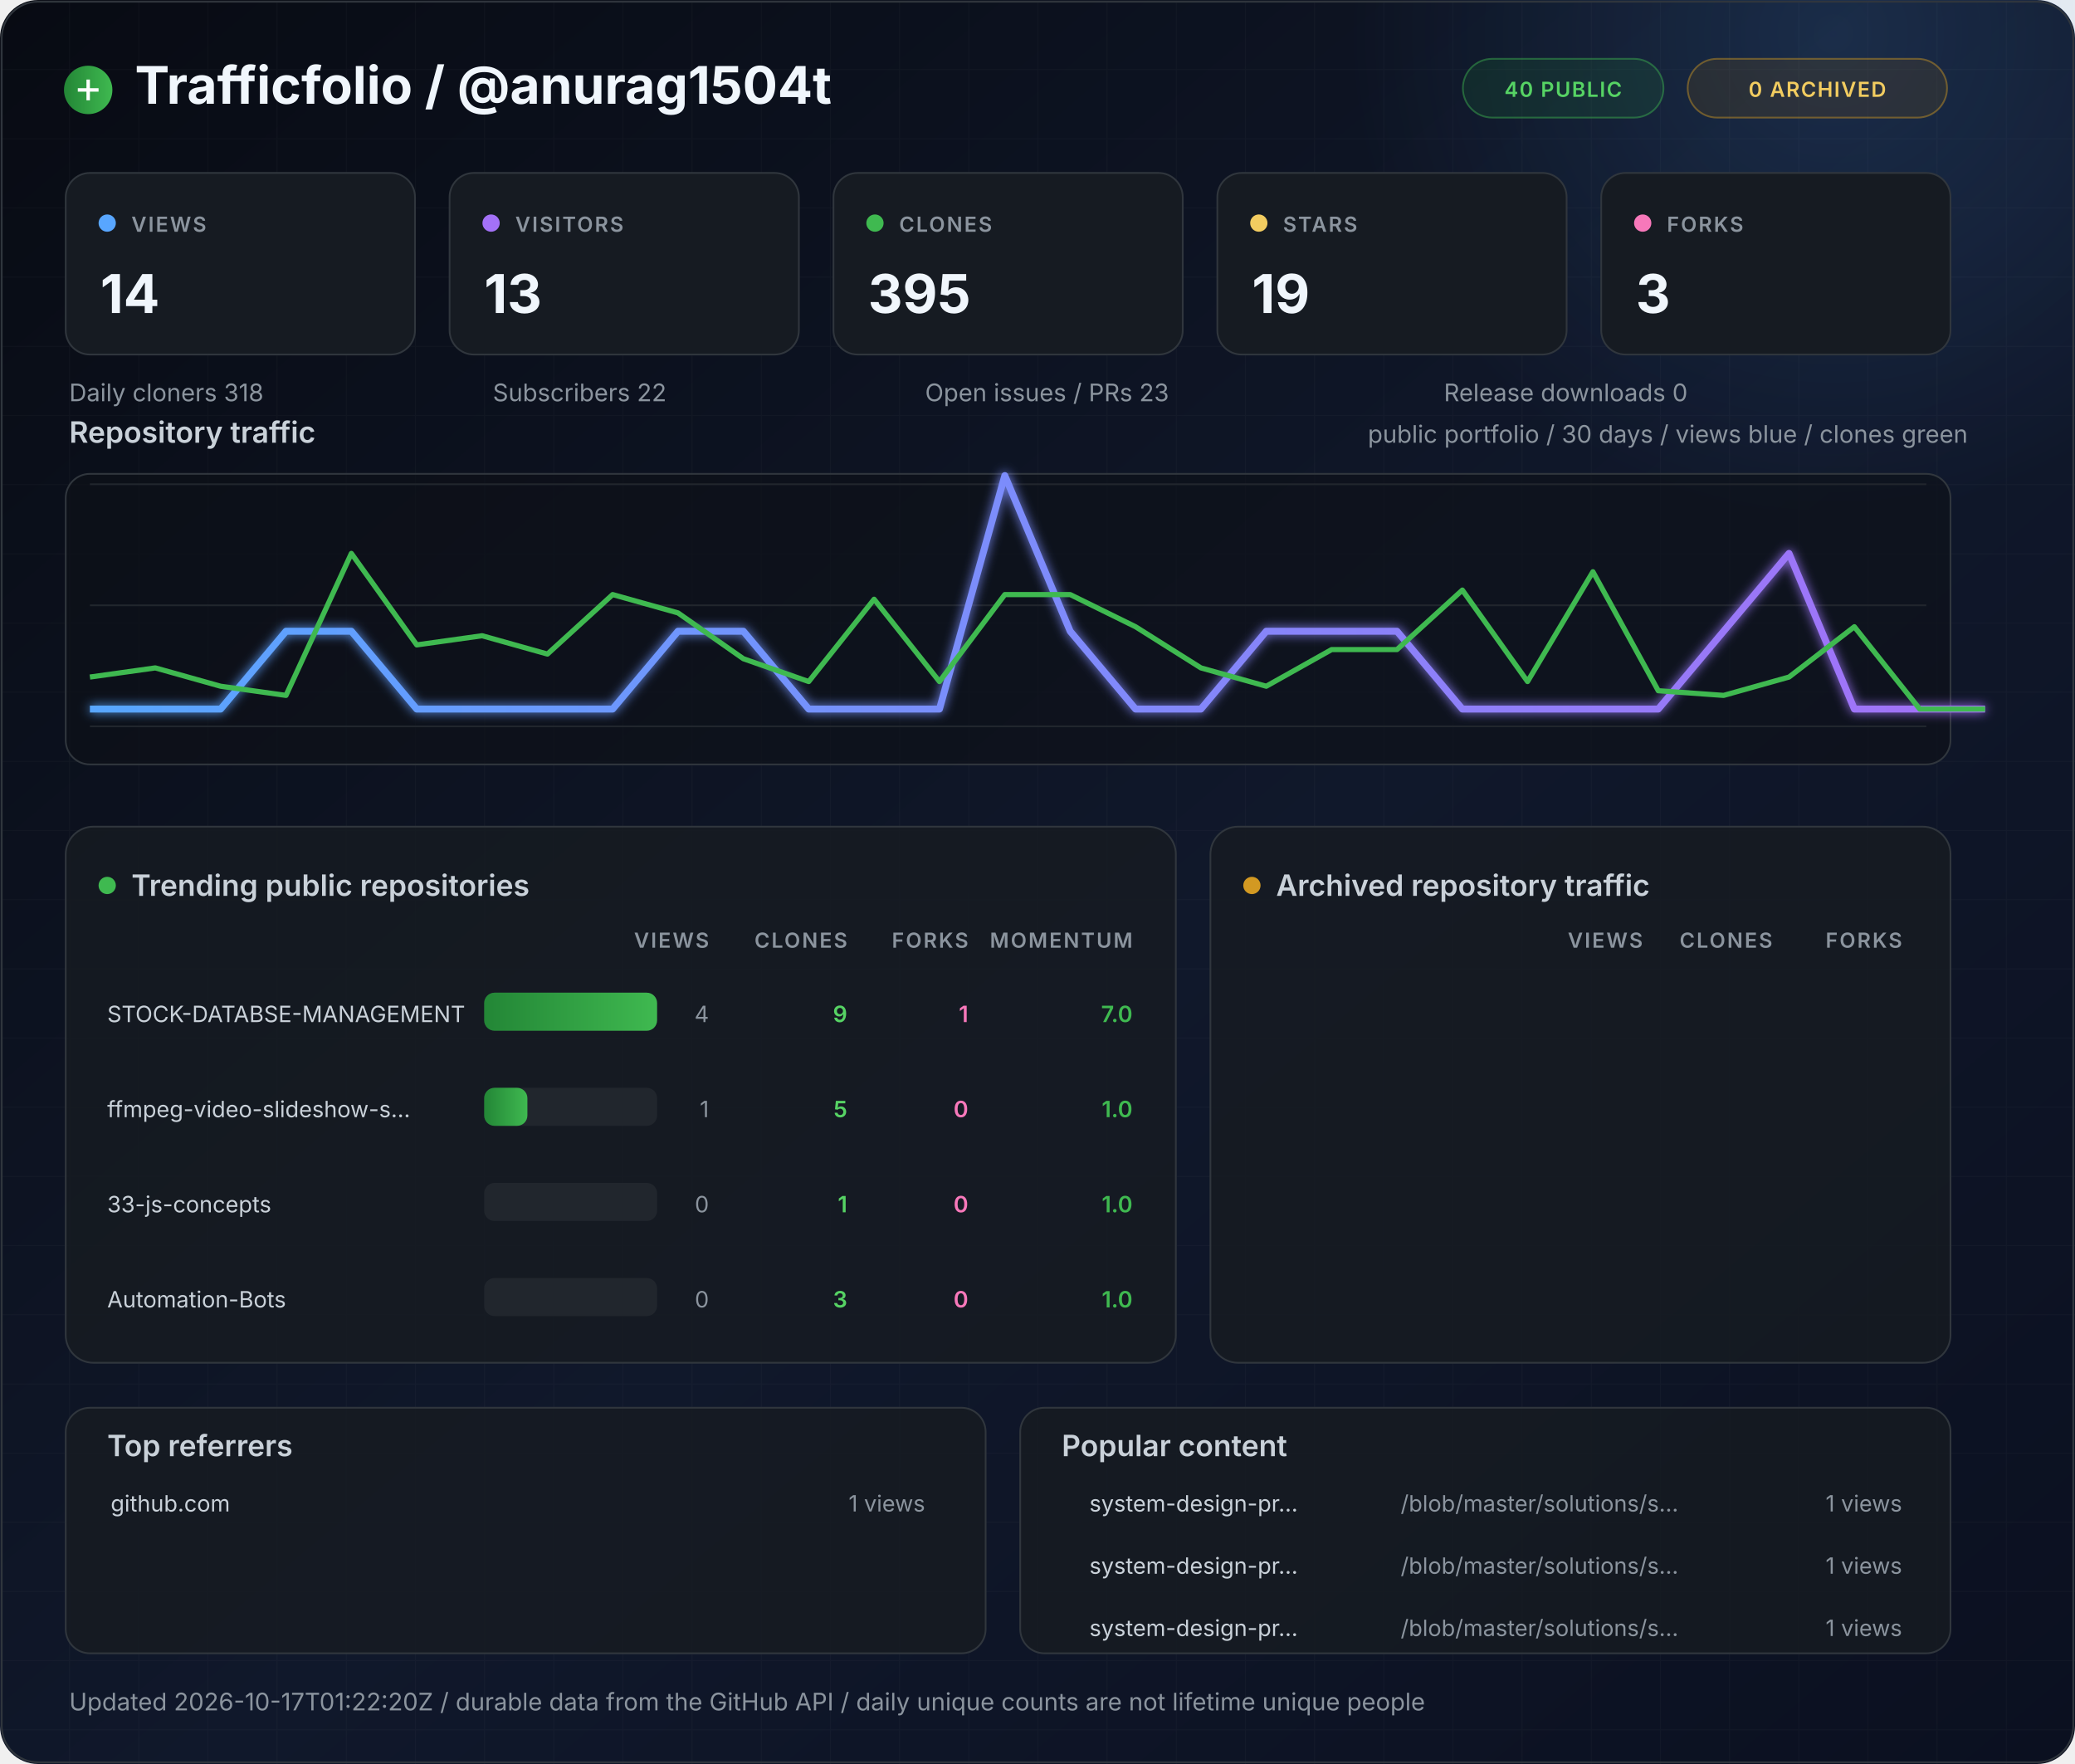
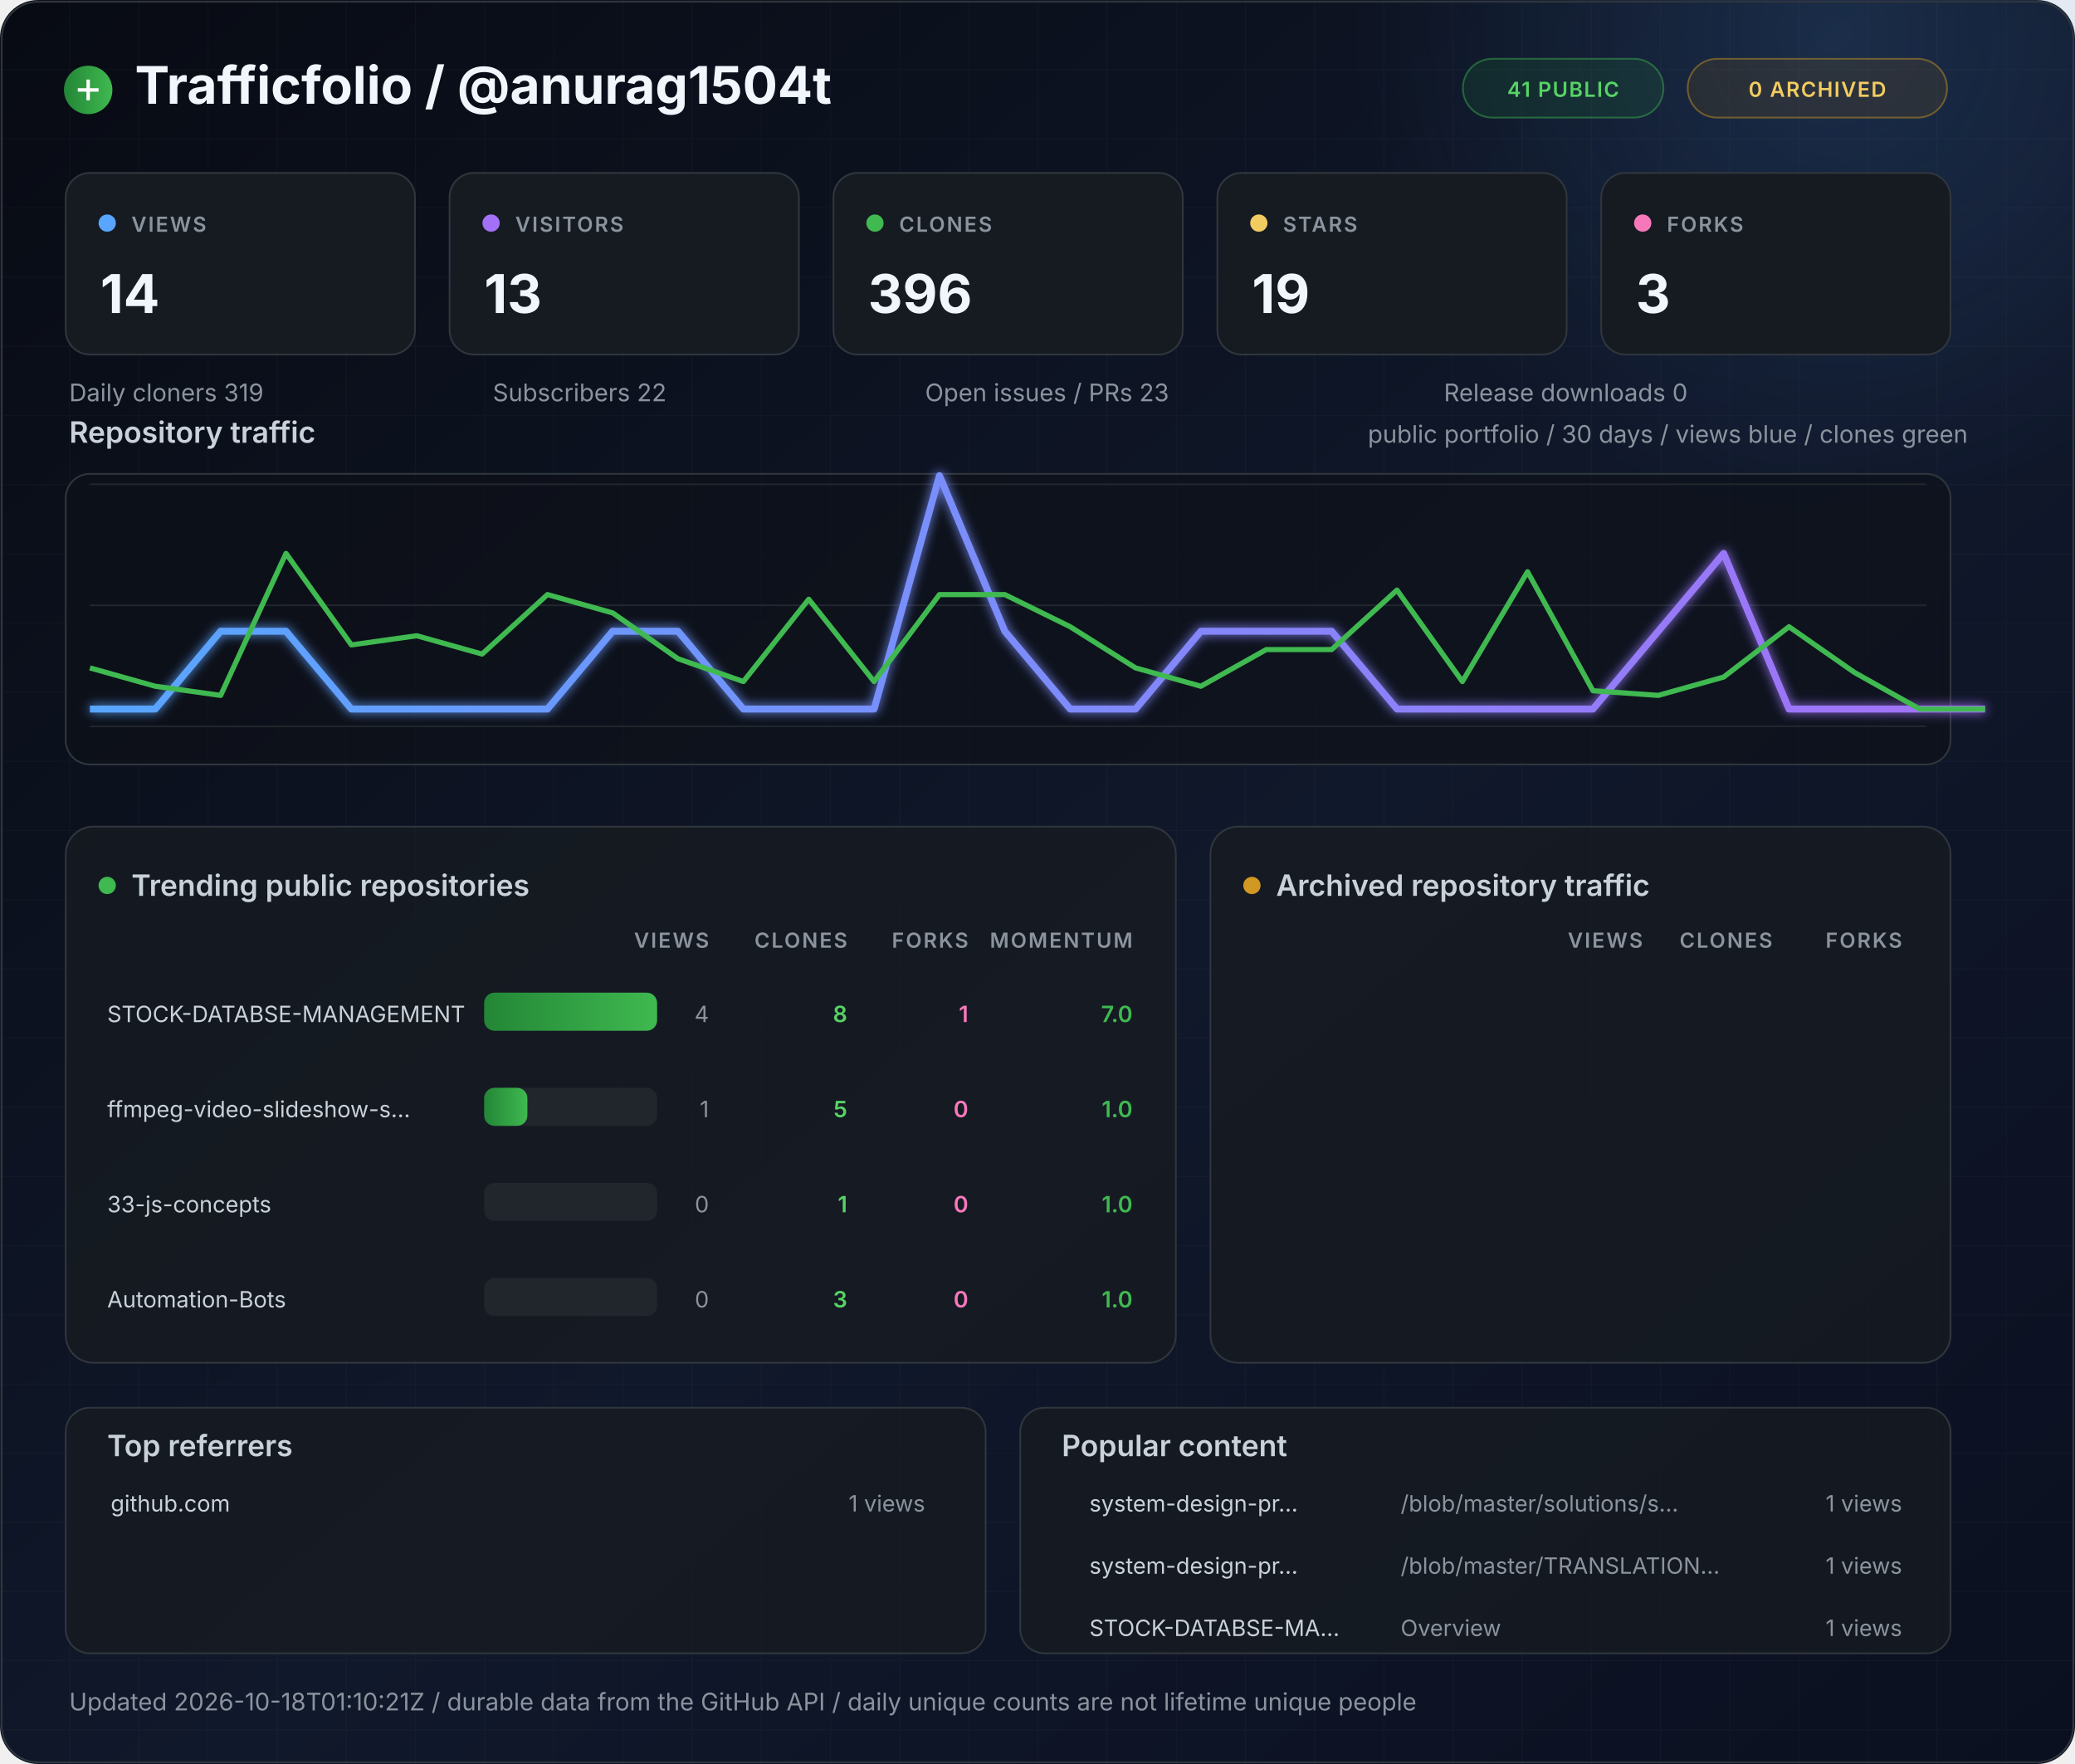
<svg xmlns="http://www.w3.org/2000/svg" width="1200" height="1020" viewBox="0 0 1200 1020" role="img" aria-label="Trafficfolio GitHub analytics dashboard for anurag1504t">
  <defs>
    <linearGradient id="bg" x1="0" y1="0" x2="1" y2="1">
      <stop stop-color="#080b13" />
      <stop offset=".55" stop-color="#10182b" />
      <stop offset="1" stop-color="#0b1020" />
    </linearGradient>
    <linearGradient id="line" x1="0" y1="0" x2="1" y2="0">
      <stop stop-color="#58a6ff" />
      <stop offset="1" stop-color="#a371f7" />
    </linearGradient>
    <linearGradient id="bar" x1="0" y1="0" x2="1" y2="0">
      <stop stop-color="#238636" />
      <stop offset="1" stop-color="#3fb950" />
    </linearGradient>
    <linearGradient id="archiveBar" x1="0" y1="0" x2="1" y2="0">
      <stop stop-color="#9e6a03" />
      <stop offset="1" stop-color="#f2cc60" />
    </linearGradient>
    <radialGradient id="ambient">
      <stop stop-color="#58a6ff" stop-opacity=".16" />
      <stop offset="1" stop-color="#58a6ff" stop-opacity="0" />
    </radialGradient>
    <pattern id="grid" width="40" height="40" patternUnits="userSpaceOnUse">
      <path d="M40 0H0V40" fill="none" stroke="#ffffff" stroke-opacity=".025" />
    </pattern>
    <filter id="glow">
      <feGaussianBlur stdDeviation="3" result="b" />
      <feMerge>
        <feMergeNode in="b" />
        <feMergeNode in="SourceGraphic" />
      </feMerge>
    </filter>
    <style>
    .title{font:750 30px -apple-system,BlinkMacSystemFont,"Segoe UI",sans-serif;fill:#f0f6fc}
    .subtitle{font:14px -apple-system,BlinkMacSystemFont,"Segoe UI",sans-serif;fill:#8b949e}
    .label{font:600 12px -apple-system,BlinkMacSystemFont,"Segoe UI",sans-serif;fill:#8b949e;letter-spacing:1px}
    .metric{font:700 31px -apple-system,BlinkMacSystemFont,"Segoe UI",sans-serif;fill:#f0f6fc}
    .section{font:600 17px -apple-system,BlinkMacSystemFont,"Segoe UI",sans-serif;fill:#c9d1d9}
    .repo,.value,.trend,.archive,.clone,.fork{font:13px -apple-system,BlinkMacSystemFont,"Segoe UI",sans-serif;fill:#c9d1d9}
    .value{fill:#8b949e} .trend{fill:#3fb950;font-weight:600} .archive{fill:#d29922}
    .clone{fill:#56d364;font-weight:600} .fork{fill:#f778ba;font-weight:600}
    .pill{font:600 12px -apple-system,BlinkMacSystemFont,"Segoe UI",sans-serif;letter-spacing:.7px}
  </style>
  </defs>
  <rect width="1200" height="1020" rx="22" fill="url(#bg)" />
  <rect width="1200" height="1020" rx="22" fill="url(#grid)" />
  <circle cx="1060" cy="20" r="280" fill="url(#ambient)" />
  <rect x="1" y="1" width="1198" height="1018" rx="21" fill="none" stroke="#30363d" />
  <circle cx="51" cy="52" r="14" fill="url(#bar)" />
  <path d="M45 52h12M51 46v12" stroke="#fff" stroke-width="2" />
  <text x="78" y="60" class="title">Trafficfolio / @anurag1504t</text>
  <rect x="846" y="34" width="116" height="34" rx="17" fill="#238636" fill-opacity=".16" stroke="#3fb950" stroke-opacity=".45" />
-   <text x="904" y="56" text-anchor="middle" class="pill" fill="#56d364">40 PUBLIC</text>
+   <text x="904" y="56" text-anchor="middle" class="pill" fill="#56d364">41 PUBLIC</text>
  <rect x="976" y="34" width="150" height="34" rx="17" fill="#9e6a03" fill-opacity=".14" stroke="#d29922" stroke-opacity=".45" />
  <text x="1051" y="56" text-anchor="middle" class="pill" fill="#f2cc60">0 ARCHIVED</text>
  <rect x="38" y="100" width="202" height="105" rx="14" fill="#161b22" stroke="#30363d" />
  <circle cx="62" cy="129" r="5" fill="#58a6ff" />
  <text x="76" y="134" class="label">VIEWS</text>
  <text x="58" y="181" class="metric">14</text>
  <rect x="260" y="100" width="202" height="105" rx="14" fill="#161b22" stroke="#30363d" />
  <circle cx="284" cy="129" r="5" fill="#a371f7" />
  <text x="298" y="134" class="label">VISITORS</text>
  <text x="280" y="181" class="metric">13</text>
  <rect x="482" y="100" width="202" height="105" rx="14" fill="#161b22" stroke="#30363d" />
  <circle cx="506" cy="129" r="5" fill="#3fb950" />
  <text x="520" y="134" class="label">CLONES</text>
-   <text x="502" y="181" class="metric">395</text>
+   <text x="502" y="181" class="metric">396</text>
  <rect x="704" y="100" width="202" height="105" rx="14" fill="#161b22" stroke="#30363d" />
  <circle cx="728" cy="129" r="5" fill="#f2cc60" />
  <text x="742" y="134" class="label">STARS</text>
  <text x="724" y="181" class="metric">19</text>
  <rect x="926" y="100" width="202" height="105" rx="14" fill="#161b22" stroke="#30363d" />
  <circle cx="950" cy="129" r="5" fill="#f778ba" />
  <text x="964" y="134" class="label">FORKS</text>
  <text x="946" y="181" class="metric">3</text>
-   <text x="40" y="232" class="subtitle">Daily cloners 318</text>
+   <text x="40" y="232" class="subtitle">Daily cloners 319</text>
  <text x="285" y="232" class="subtitle">Subscribers 22</text>
  <text x="535" y="232" class="subtitle">Open issues / PRs 23</text>
  <text x="835" y="232" class="subtitle">Release downloads 0</text>
  <text x="40" y="256" class="section">Repository traffic</text>
  <text x="1138" y="256" text-anchor="end" class="subtitle">public portfolio / 30 days / views blue / clones green</text>
  <rect x="38" y="274" width="1090" height="168" rx="14" fill="#0d1117" fill-opacity=".62" stroke="#30363d" />
  <line x1="52" y1="420" x2="1114" y2="420" stroke="#21262d" />
  <line x1="52" y1="350" x2="1114" y2="350" stroke="#21262d" />
  <line x1="52" y1="280" x2="1114" y2="280" stroke="#21262d" />
-   <polyline points="52.0,410.0 89.8,410.0 127.6,410.0 165.4,365.0 203.2,365.0 241.0,410.0 278.8,410.0 316.6,410.0 354.3,410.0 392.1,365.0 429.9,365.0 467.7,410.0 505.5,410.0 543.3,410.0 581.1,275.0 618.9,365.0 656.7,410.0 694.5,410.0 732.3,365.0 770.1,365.0 807.9,365.0 845.7,410.0 883.4,410.0 921.2,410.0 959.0,410.0 996.8,365.0 1034.6,320.0 1072.4,410.0 1110.2,410.0 1148.0,410.0" fill="none" stroke="url(#line)" stroke-width="4" stroke-linejoin="round" filter="url(#glow)" />
-   <polyline points="52.0,391.5 89.8,386.2 127.6,396.8 165.4,402.1 203.2,320.0 241.0,372.9 278.8,367.6 316.6,378.2 354.3,343.8 392.1,354.4 429.9,380.9 467.7,394.1 505.5,346.5 543.3,394.1 581.1,343.8 618.9,343.8 656.7,362.4 694.5,386.2 732.3,396.8 770.1,375.6 807.9,375.6 845.7,341.2 883.4,394.1 921.2,330.6 959.0,399.4 996.8,402.1 1034.6,391.5 1072.4,362.4 1110.2,410.0 1148.0,410.0" fill="none" stroke="#3fb950" stroke-width="3" stroke-linejoin="round" />
+   <polyline points="52.0,410.0 89.8,410.0 127.6,365.0 165.4,365.0 203.2,410.0 241.0,410.0 278.8,410.0 316.6,410.0 354.3,365.0 392.1,365.0 429.9,410.0 467.7,410.0 505.5,410.0 543.3,275.0 581.1,365.0 618.9,410.0 656.7,410.0 694.5,365.0 732.3,365.0 770.1,365.0 807.9,410.0 845.7,410.0 883.4,410.0 921.2,410.0 959.0,365.0 996.8,320.0 1034.6,410.0 1072.4,410.0 1110.2,410.0 1148.0,410.0" fill="none" stroke="url(#line)" stroke-width="4" stroke-linejoin="round" filter="url(#glow)" />
+   <polyline points="52.0,386.2 89.8,396.8 127.6,402.1 165.4,320.0 203.2,372.9 241.0,367.6 278.8,378.2 316.6,343.8 354.3,354.4 392.1,380.9 429.9,394.1 467.7,346.5 505.5,394.1 543.3,343.8 581.1,343.8 618.9,362.4 656.7,386.2 694.5,396.8 732.3,375.6 770.1,375.6 807.9,341.2 845.7,394.1 883.4,330.6 921.2,399.4 959.0,402.1 996.8,391.5 1034.6,362.4 1072.4,388.8 1110.2,410.0 1148.0,410.0" fill="none" stroke="#3fb950" stroke-width="3" stroke-linejoin="round" />
  <rect x="38" y="478" width="642" height="310" rx="16" fill="#161b22" fill-opacity=".82" stroke="#30363d" />
  <circle cx="62" cy="512" r="5" fill="#3fb950" />
  <text x="76" y="518" class="section">Trending public repositories</text>
  <text x="410" y="548" text-anchor="end" class="label">VIEWS</text>
  <text x="490" y="548" text-anchor="end" class="label">CLONES</text>
  <text x="560" y="548" text-anchor="end" class="label">FORKS</text>
  <text x="655" y="548" text-anchor="end" class="label">MOMENTUM</text>
  <text x="62" y="591" class="repo">STOCK-DATABSE-MANAGEMENT</text>
  <rect x="280" y="574" width="100" height="22" rx="6" fill="#21262d" />
  <rect x="280" y="574" width="100" height="22" rx="6" fill="url(#bar)" />
  <text x="410" y="591" text-anchor="end" class="value">4</text>
-   <text x="490" y="591" text-anchor="end" class="clone">9</text>
+   <text x="490" y="591" text-anchor="end" class="clone">8</text>
  <text x="560" y="591" text-anchor="end" class="fork">1</text>
  <text x="655" y="591" text-anchor="end" class="trend">7.0</text>
  <text x="62" y="646" class="repo">ffmpeg-video-slideshow-s...</text>
  <rect x="280" y="629" width="100" height="22" rx="6" fill="#21262d" />
  <rect x="280" y="629" width="25" height="22" rx="6" fill="url(#bar)" />
  <text x="410" y="646" text-anchor="end" class="value">1</text>
  <text x="490" y="646" text-anchor="end" class="clone">5</text>
  <text x="560" y="646" text-anchor="end" class="fork">0</text>
  <text x="655" y="646" text-anchor="end" class="trend">1.0</text>
  <text x="62" y="701" class="repo">33-js-concepts</text>
  <rect x="280" y="684" width="100" height="22" rx="6" fill="#21262d" />
  <rect x="280" y="684" width="0" height="22" rx="6" fill="url(#bar)" />
  <text x="410" y="701" text-anchor="end" class="value">0</text>
  <text x="490" y="701" text-anchor="end" class="clone">1</text>
  <text x="560" y="701" text-anchor="end" class="fork">0</text>
  <text x="655" y="701" text-anchor="end" class="trend">1.0</text>
  <text x="62" y="756" class="repo">Automation-Bots</text>
  <rect x="280" y="739" width="100" height="22" rx="6" fill="#21262d" />
  <rect x="280" y="739" width="0" height="22" rx="6" fill="url(#bar)" />
  <text x="410" y="756" text-anchor="end" class="value">0</text>
  <text x="490" y="756" text-anchor="end" class="clone">3</text>
  <text x="560" y="756" text-anchor="end" class="fork">0</text>
  <text x="655" y="756" text-anchor="end" class="trend">1.0</text>
  <rect x="700" y="478" width="428" height="310" rx="16" fill="#161b22" fill-opacity=".82" stroke="#30363d" />
  <circle cx="724" cy="512" r="5" fill="#d29922" />
  <text x="738" y="518" class="section">Archived repository traffic</text>
  <text x="950" y="548" text-anchor="end" class="label">VIEWS</text>
  <text x="1025" y="548" text-anchor="end" class="label">CLONES</text>
  <text x="1100" y="548" text-anchor="end" class="label">FORKS</text>
  <rect x="38" y="814" width="532" height="142" rx="14" fill="#161b22" fill-opacity=".82" stroke="#30363d" />
  <text x="62" y="842" class="section">Top referrers</text>
  <text x="64" y="874" class="repo">github.com</text>
  <text x="535" y="874" text-anchor="end" class="value">1 views</text>
  <rect x="590" y="814" width="538" height="142" rx="14" fill="#161b22" fill-opacity=".82" stroke="#30363d" />
  <text x="614" y="842" class="section">Popular content</text>
  <text x="630" y="874" class="repo">system-design-pr...</text>
  <text x="810" y="874" class="value">/blob/master/solutions/s...</text>
  <text x="1100" y="874" text-anchor="end" class="value">1 views</text>
  <text x="630" y="910" class="repo">system-design-pr...</text>
-   <text x="810" y="910" class="value">/blob/master/solutions/s...</text>
+   <text x="810" y="910" class="value">/blob/master/TRANSLATION...</text>
  <text x="1100" y="910" text-anchor="end" class="value">1 views</text>
-   <text x="630" y="946" class="repo">system-design-pr...</text>
-   <text x="810" y="946" class="value">/blob/master/solutions/s...</text>
+   <text x="630" y="946" class="repo">STOCK-DATABSE-MA...</text>
+   <text x="810" y="946" class="value">Overview</text>
  <text x="1100" y="946" text-anchor="end" class="value">1 views</text>
-   <text x="40" y="989" class="subtitle">Updated 2026-10-17T01:22:20Z / durable data from the GitHub API / daily unique counts are not lifetime unique people</text>
+   <text x="40" y="989" class="subtitle">Updated 2026-10-18T01:10:21Z / durable data from the GitHub API / daily unique counts are not lifetime unique people</text>
</svg>
